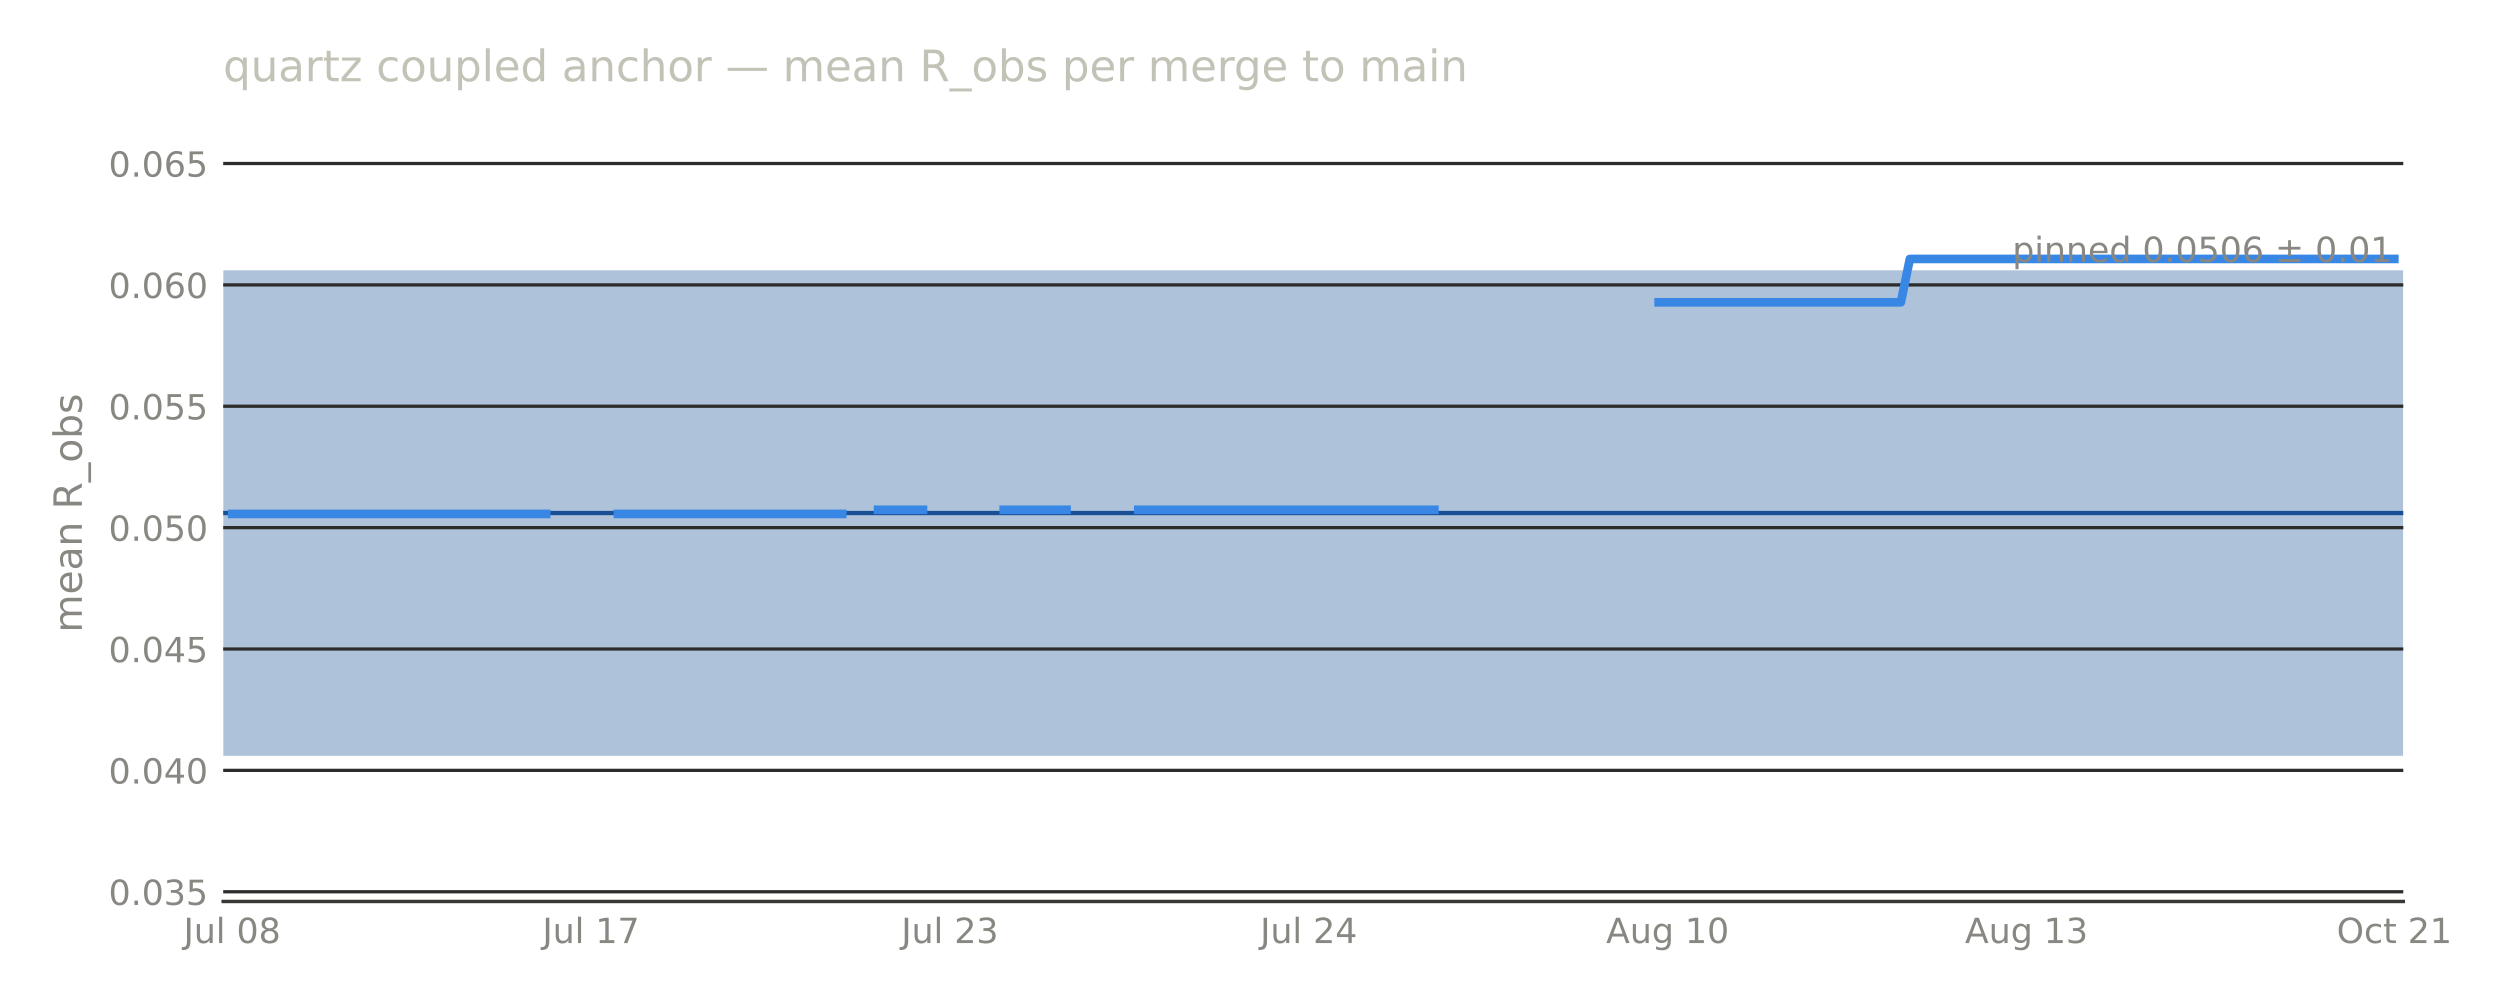
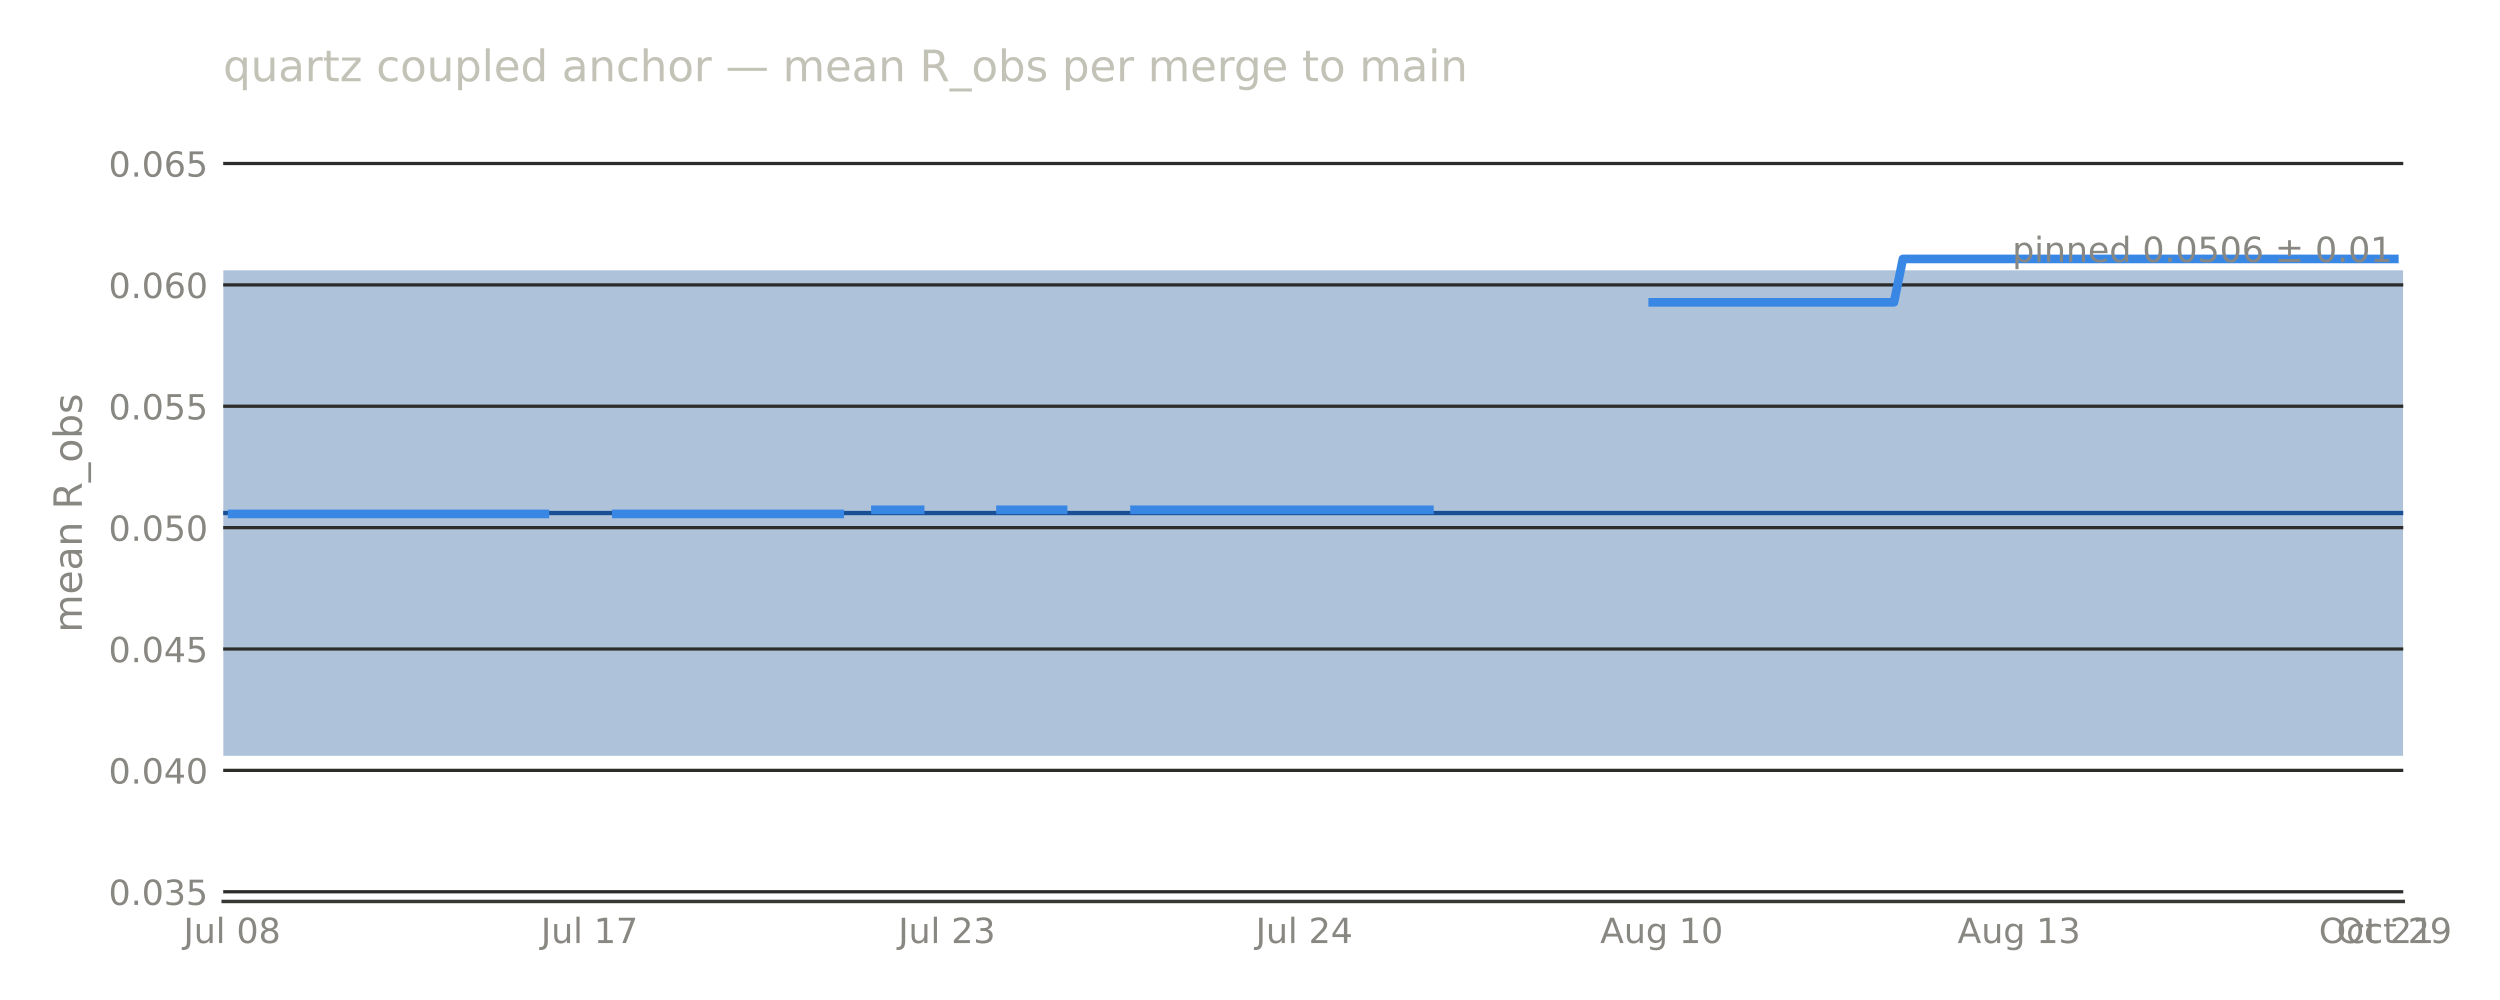
<svg xmlns="http://www.w3.org/2000/svg" width="576pt" height="230.4pt" viewBox="0 0 576 230.4" version="1.1">
  <defs>
    <style type="text/css">*{stroke-linejoin: round; stroke-linecap: butt}</style>
  </defs>
  <g id="figure_1">
    <g id="patch_1">
      <path d="M 0 230.4  L 576 230.4  L 576 0  L 0 0  L 0 230.4  z " style="fill: none; opacity: 0" />
    </g>
    <g id="axes_1">
      <g id="patch_2">
-         <path d="M 51.422 207.698  L 553.717 207.698  L 553.717 28.72  L 51.422 28.72  L 51.422 207.698  z " style="fill: none" />
+         <path d="M 51.422 207.698  L 553.71 207.698  L 553.71 28.72  L 51.422 28.72  L 51.422 207.698  z " style="fill: none" />
      </g>
      <g id="patch_3">
-         <path d="M 51.422 174.14  L 553.717 174.14  L 553.717 62.278  L 51.422 62.278  z " clip-path="url(#p56ba04424a)" style="fill: #184f95; opacity: 0.35" />
+         <path d="M 51.422 174.14  L 553.71 174.14  L 553.71 62.278  L 51.422 62.278  z " clip-path="url(#pdae1e837d1)" style="fill: #184f95; opacity: 0.35" />
      </g>
      <g id="matplotlib.axis_1">
        <g id="xtick_1">
          <g id="line2d_1" />
          <g id="text_1">
-             <text style="font-size: 8px; font-family: 'DejaVu Sans', 'Bitstream Vera Sans', 'Computer Modern Sans Serif', 'Lucida Grande', 'Verdana', 'Geneva', 'Lucid', 'Arial', 'Helvetica', 'Avant Garde', sans-serif; text-anchor: middle; fill: #898781" x="53.489" y="217.277" transform="rotate(-0 53.48917 217.2769)">Jul 08</text>
+             <text style="font-size: 8px; font-family: 'DejaVu Sans', 'Bitstream Vera Sans', 'Computer Modern Sans Serif', 'Lucida Grande', 'Verdana', 'Geneva', 'Lucid', 'Arial', 'Helvetica', 'Avant Garde', sans-serif; text-anchor: middle; fill: #898781" x="53.481" y="217.277" transform="rotate(-0 53.48066 217.2769)">Jul 08</text>
          </g>
        </g>
        <g id="xtick_2">
          <g id="line2d_2" />
          <g id="text_2">
-             <text style="font-size: 8px; font-family: 'DejaVu Sans', 'Bitstream Vera Sans', 'Computer Modern Sans Serif', 'Lucida Grande', 'Verdana', 'Geneva', 'Lucid', 'Arial', 'Helvetica', 'Avant Garde', sans-serif; text-anchor: middle; fill: #898781" x="136.171" y="217.277" transform="rotate(-0 136.1715 217.2769)">Jul 17</text>
+             <text style="font-size: 8px; font-family: 'DejaVu Sans', 'Bitstream Vera Sans', 'Computer Modern Sans Serif', 'Lucida Grande', 'Verdana', 'Geneva', 'Lucid', 'Arial', 'Helvetica', 'Avant Garde', sans-serif; text-anchor: middle; fill: #898781" x="135.823" y="217.277" transform="rotate(-0 135.8229 217.2769)">Jul 17</text>
          </g>
        </g>
        <g id="xtick_3">
          <g id="line2d_3" />
          <g id="text_3">
-             <text style="font-size: 8px; font-family: 'DejaVu Sans', 'Bitstream Vera Sans', 'Computer Modern Sans Serif', 'Lucida Grande', 'Verdana', 'Geneva', 'Lucid', 'Arial', 'Helvetica', 'Avant Garde', sans-serif; text-anchor: middle; fill: #898781" x="218.854" y="217.277" transform="rotate(-0 218.8538 217.2769)">Jul 23</text>
+             <text style="font-size: 8px; font-family: 'DejaVu Sans', 'Bitstream Vera Sans', 'Computer Modern Sans Serif', 'Lucida Grande', 'Verdana', 'Geneva', 'Lucid', 'Arial', 'Helvetica', 'Avant Garde', sans-serif; text-anchor: middle; fill: #898781" x="218.165" y="217.277" transform="rotate(-0 218.1651 217.2769)">Jul 23</text>
          </g>
        </g>
        <g id="xtick_4">
          <g id="line2d_4" />
          <g id="text_4">
-             <text style="font-size: 8px; font-family: 'DejaVu Sans', 'Bitstream Vera Sans', 'Computer Modern Sans Serif', 'Lucida Grande', 'Verdana', 'Geneva', 'Lucid', 'Arial', 'Helvetica', 'Avant Garde', sans-serif; text-anchor: middle; fill: #898781" x="301.536" y="217.277" transform="rotate(-0 301.536 217.2769)">Jul 24</text>
+             <text style="font-size: 8px; font-family: 'DejaVu Sans', 'Bitstream Vera Sans', 'Computer Modern Sans Serif', 'Lucida Grande', 'Verdana', 'Geneva', 'Lucid', 'Arial', 'Helvetica', 'Avant Garde', sans-serif; text-anchor: middle; fill: #898781" x="300.507" y="217.277" transform="rotate(-0 300.5073 217.2769)">Jul 24</text>
          </g>
        </g>
        <g id="xtick_5">
          <g id="line2d_5" />
          <g id="text_5">
-             <text style="font-size: 8px; font-family: 'DejaVu Sans', 'Bitstream Vera Sans', 'Computer Modern Sans Serif', 'Lucida Grande', 'Verdana', 'Geneva', 'Lucid', 'Arial', 'Helvetica', 'Avant Garde', sans-serif; text-anchor: middle; fill: #898781" x="384.218" y="217.276" transform="rotate(-0 384.2183 217.2763)">Aug 10</text>
+             <text style="font-size: 8px; font-family: 'DejaVu Sans', 'Bitstream Vera Sans', 'Computer Modern Sans Serif', 'Lucida Grande', 'Verdana', 'Geneva', 'Lucid', 'Arial', 'Helvetica', 'Avant Garde', sans-serif; text-anchor: middle; fill: #898781" x="382.849" y="217.276" transform="rotate(-0 382.8494 217.2763)">Aug 10</text>
          </g>
        </g>
        <g id="xtick_6">
          <g id="line2d_6" />
          <g id="text_6">
-             <text style="font-size: 8px; font-family: 'DejaVu Sans', 'Bitstream Vera Sans', 'Computer Modern Sans Serif', 'Lucida Grande', 'Verdana', 'Geneva', 'Lucid', 'Arial', 'Helvetica', 'Avant Garde', sans-serif; text-anchor: middle; fill: #898781" x="466.901" y="217.276" transform="rotate(-0 466.9006 217.2763)">Aug 13</text>
+             <text style="font-size: 8px; font-family: 'DejaVu Sans', 'Bitstream Vera Sans', 'Computer Modern Sans Serif', 'Lucida Grande', 'Verdana', 'Geneva', 'Lucid', 'Arial', 'Helvetica', 'Avant Garde', sans-serif; text-anchor: middle; fill: #898781" x="465.192" y="217.276" transform="rotate(-0 465.1916 217.2763)">Aug 13</text>
          </g>
        </g>
        <g id="xtick_7">
          <g id="line2d_7" />
          <g id="text_7">
-             <text style="font-size: 8px; font-family: 'DejaVu Sans', 'Bitstream Vera Sans', 'Computer Modern Sans Serif', 'Lucida Grande', 'Verdana', 'Geneva', 'Lucid', 'Arial', 'Helvetica', 'Avant Garde', sans-serif; text-anchor: middle; fill: #898781" x="551.65" y="217.276" transform="rotate(-0 551.65 217.2763)">Oct 21</text>
+             <text style="font-size: 8px; font-family: 'DejaVu Sans', 'Bitstream Vera Sans', 'Computer Modern Sans Serif', 'Lucida Grande', 'Verdana', 'Geneva', 'Lucid', 'Arial', 'Helvetica', 'Avant Garde', sans-serif; text-anchor: middle; fill: #898781" x="547.534" y="217.276" transform="rotate(-0 547.5338 217.2763)">Oct 21</text>
+           </g>
+         </g>
+         <g id="xtick_8">
+           <g id="line2d_8" />
+           <g id="text_8">
+             <text style="font-size: 8px; font-family: 'DejaVu Sans', 'Bitstream Vera Sans', 'Computer Modern Sans Serif', 'Lucida Grande', 'Verdana', 'Geneva', 'Lucid', 'Arial', 'Helvetica', 'Avant Garde', sans-serif; text-anchor: middle; fill: #898781" x="551.651" y="217.276" transform="rotate(-0 551.651 217.2763)">Oct 29</text>
          </g>
        </g>
      </g>
      <g id="matplotlib.axis_2">
        <g id="ytick_1">
-           <g id="line2d_8">
-             <path d="M 51.422 205.461  L 553.717 205.461  " clip-path="url(#p56ba04424a)" style="fill: none; stroke: #2c2c2a; stroke-width: 0.75; stroke-linecap: square" />
+           <g id="line2d_9">
+             <path d="M 51.422 205.461  L 553.71 205.461  " clip-path="url(#pdae1e837d1)" style="fill: none; stroke: #2c2c2a; stroke-width: 0.75; stroke-linecap: square" />
          </g>
-           <g id="line2d_9" />
-           <g id="text_8">
+           <g id="line2d_10" />
+           <g id="text_9">
            <text style="font-size: 8px; font-family: 'DejaVu Sans', 'Bitstream Vera Sans', 'Computer Modern Sans Serif', 'Lucida Grande', 'Verdana', 'Geneva', 'Lucid', 'Arial', 'Helvetica', 'Avant Garde', sans-serif; text-anchor: end; fill: #898781" x="47.922" y="208.5" transform="rotate(-0 47.92211 208.5)">0.035</text>
          </g>
        </g>
        <g id="ytick_2">
-           <g id="line2d_10">
-             <path d="M 51.422 177.496  L 553.717 177.496  " clip-path="url(#p56ba04424a)" style="fill: none; stroke: #2c2c2a; stroke-width: 0.75; stroke-linecap: square" />
+           <g id="line2d_11">
+             <path d="M 51.422 177.496  L 553.71 177.496  " clip-path="url(#pdae1e837d1)" style="fill: none; stroke: #2c2c2a; stroke-width: 0.75; stroke-linecap: square" />
          </g>
-           <g id="line2d_11" />
-           <g id="text_9">
+           <g id="line2d_12" />
+           <g id="text_10">
            <text style="font-size: 8px; font-family: 'DejaVu Sans', 'Bitstream Vera Sans', 'Computer Modern Sans Serif', 'Lucida Grande', 'Verdana', 'Geneva', 'Lucid', 'Arial', 'Helvetica', 'Avant Garde', sans-serif; text-anchor: end; fill: #898781" x="47.922" y="180.535" transform="rotate(-0 47.92211 180.5346)">0.040</text>
          </g>
        </g>
        <g id="ytick_3">
-           <g id="line2d_12">
-             <path d="M 51.422 149.53  L 553.717 149.53  " clip-path="url(#p56ba04424a)" style="fill: none; stroke: #2c2c2a; stroke-width: 0.75; stroke-linecap: square" />
+           <g id="line2d_13">
+             <path d="M 51.422 149.53  L 553.71 149.53  " clip-path="url(#pdae1e837d1)" style="fill: none; stroke: #2c2c2a; stroke-width: 0.75; stroke-linecap: square" />
          </g>
-           <g id="line2d_13" />
-           <g id="text_10">
+           <g id="line2d_14" />
+           <g id="text_11">
            <text style="font-size: 8px; font-family: 'DejaVu Sans', 'Bitstream Vera Sans', 'Computer Modern Sans Serif', 'Lucida Grande', 'Verdana', 'Geneva', 'Lucid', 'Arial', 'Helvetica', 'Avant Garde', sans-serif; text-anchor: end; fill: #898781" x="47.922" y="152.569" transform="rotate(-0 47.92211 152.5693)">0.045</text>
          </g>
        </g>
        <g id="ytick_4">
-           <g id="line2d_14">
-             <path d="M 51.422 121.565  L 553.717 121.565  " clip-path="url(#p56ba04424a)" style="fill: none; stroke: #2c2c2a; stroke-width: 0.75; stroke-linecap: square" />
+           <g id="line2d_15">
+             <path d="M 51.422 121.565  L 553.71 121.565  " clip-path="url(#pdae1e837d1)" style="fill: none; stroke: #2c2c2a; stroke-width: 0.75; stroke-linecap: square" />
          </g>
-           <g id="line2d_15" />
-           <g id="text_11">
+           <g id="line2d_16" />
+           <g id="text_12">
            <text style="font-size: 8px; font-family: 'DejaVu Sans', 'Bitstream Vera Sans', 'Computer Modern Sans Serif', 'Lucida Grande', 'Verdana', 'Geneva', 'Lucid', 'Arial', 'Helvetica', 'Avant Garde', sans-serif; text-anchor: end; fill: #898781" x="47.922" y="124.604" transform="rotate(-0 47.92211 124.604)">0.050</text>
          </g>
        </g>
        <g id="ytick_5">
-           <g id="line2d_16">
-             <path d="M 51.422 93.6  L 553.717 93.6  " clip-path="url(#p56ba04424a)" style="fill: none; stroke: #2c2c2a; stroke-width: 0.75; stroke-linecap: square" />
+           <g id="line2d_17">
+             <path d="M 51.422 93.6  L 553.71 93.6  " clip-path="url(#pdae1e837d1)" style="fill: none; stroke: #2c2c2a; stroke-width: 0.75; stroke-linecap: square" />
          </g>
-           <g id="line2d_17" />
-           <g id="text_12">
+           <g id="line2d_18" />
+           <g id="text_13">
            <text style="font-size: 8px; font-family: 'DejaVu Sans', 'Bitstream Vera Sans', 'Computer Modern Sans Serif', 'Lucida Grande', 'Verdana', 'Geneva', 'Lucid', 'Arial', 'Helvetica', 'Avant Garde', sans-serif; text-anchor: end; fill: #898781" x="47.922" y="96.639" transform="rotate(-0 47.92211 96.63863)">0.055</text>
          </g>
        </g>
        <g id="ytick_6">
-           <g id="line2d_18">
-             <path d="M 51.422 65.634  L 553.717 65.634  " clip-path="url(#p56ba04424a)" style="fill: none; stroke: #2c2c2a; stroke-width: 0.75; stroke-linecap: square" />
+           <g id="line2d_19">
+             <path d="M 51.422 65.634  L 553.71 65.634  " clip-path="url(#pdae1e837d1)" style="fill: none; stroke: #2c2c2a; stroke-width: 0.75; stroke-linecap: square" />
          </g>
-           <g id="line2d_19" />
-           <g id="text_13">
+           <g id="line2d_20" />
+           <g id="text_14">
            <text style="font-size: 8px; font-family: 'DejaVu Sans', 'Bitstream Vera Sans', 'Computer Modern Sans Serif', 'Lucida Grande', 'Verdana', 'Geneva', 'Lucid', 'Arial', 'Helvetica', 'Avant Garde', sans-serif; text-anchor: end; fill: #898781" x="47.922" y="68.673" transform="rotate(-0 47.92211 68.6733)">0.060</text>
          </g>
        </g>
        <g id="ytick_7">
-           <g id="line2d_20">
-             <path d="M 51.422 37.669  L 553.717 37.669  " clip-path="url(#p56ba04424a)" style="fill: none; stroke: #2c2c2a; stroke-width: 0.75; stroke-linecap: square" />
+           <g id="line2d_21">
+             <path d="M 51.422 37.669  L 553.71 37.669  " clip-path="url(#pdae1e837d1)" style="fill: none; stroke: #2c2c2a; stroke-width: 0.75; stroke-linecap: square" />
          </g>
-           <g id="line2d_21" />
-           <g id="text_14">
+           <g id="line2d_22" />
+           <g id="text_15">
            <text style="font-size: 8px; font-family: 'DejaVu Sans', 'Bitstream Vera Sans', 'Computer Modern Sans Serif', 'Lucida Grande', 'Verdana', 'Geneva', 'Lucid', 'Arial', 'Helvetica', 'Avant Garde', sans-serif; text-anchor: end; fill: #898781" x="47.922" y="40.708" transform="rotate(-0 47.92211 40.70797)">0.065</text>
          </g>
        </g>
-         <g id="text_15">
+         <g id="text_16">
          <text style="font-size: 9px; font-family: 'DejaVu Sans', 'Bitstream Vera Sans', 'Computer Modern Sans Serif', 'Lucida Grande', 'Verdana', 'Geneva', 'Lucid', 'Arial', 'Helvetica', 'Avant Garde', sans-serif; text-anchor: middle; fill: #898781" x="18.858" y="118.209" transform="rotate(-90 18.8575 118.2091)">mean R_obs</text>
        </g>
      </g>
-       <g id="line2d_22">
-         <path d="M 51.422 118.209  L 553.717 118.209  " clip-path="url(#p56ba04424a)" style="fill: none; stroke: #184f95; stroke-linecap: square" />
+       <g id="line2d_23">
+         <path d="M 51.422 118.209  L 553.71 118.209  " clip-path="url(#pdae1e837d1)" style="fill: none; stroke: #184f95; stroke-linecap: square" />
      </g>
      <g id="patch_4">
-         <path d="M 51.422 207.698  L 553.717 207.698  " style="fill: none; stroke: #383835; stroke-width: 0.8; stroke-linejoin: miter; stroke-linecap: square" />
+         <path d="M 51.422 207.698  L 553.71 207.698  " style="fill: none; stroke: #383835; stroke-width: 0.8; stroke-linejoin: miter; stroke-linecap: square" />
      </g>
-       <g id="line2d_23">
-         <path d="M 53.489 118.409  L 125.836 118.409  M 142.373 118.409  L 194.049 118.409  M 202.317 117.455  L 212.653 117.455  M 231.256 117.455  L 245.725 117.455  M 262.262 117.455  L 330.475 117.455  M 382.151 69.652  L 437.962 69.652  L 440.029 59.661  L 551.65 59.66  L 551.65 59.66  " clip-path="url(#p56ba04424a)" style="fill: none; stroke: #3987e5; stroke-width: 2; stroke-linecap: square" />
-       </g>
-       <g id="text_16">
-         <text style="font-size: 8px; font-family: 'DejaVu Sans', 'Bitstream Vera Sans', 'Computer Modern Sans Serif', 'Lucida Grande', 'Verdana', 'Geneva', 'Lucid', 'Arial', 'Helvetica', 'Avant Garde', sans-serif; text-anchor: end; fill: #898781" x="551.206" y="60.357" transform="rotate(-0 551.2056 60.35652)">pinned 0.0506 ± 0.01</text>
+       <g id="line2d_24">
+         <path d="M 53.481 118.409  L 125.53 118.409  M 141.999 118.409  L 193.462 118.409  M 201.697 117.455  L 211.989 117.455  M 230.516 117.455  L 244.926 117.455  M 261.395 117.455  L 329.327 117.455  M 380.791 69.652  L 436.372 69.652  L 438.43 59.661  L 551.651 59.661  L 551.651 59.661  " clip-path="url(#pdae1e837d1)" style="fill: none; stroke: #3987e5; stroke-width: 2; stroke-linecap: square" />
      </g>
      <g id="text_17">
+         <text style="font-size: 8px; font-family: 'DejaVu Sans', 'Bitstream Vera Sans', 'Computer Modern Sans Serif', 'Lucida Grande', 'Verdana', 'Geneva', 'Lucid', 'Arial', 'Helvetica', 'Avant Garde', sans-serif; text-anchor: end; fill: #898781" x="551.198" y="60.357" transform="rotate(-0 551.1981 60.35652)">pinned 0.0506 ± 0.01</text>
+       </g>
+       <g id="text_18">
        <text style="font-size: 10px; font-family: 'DejaVu Sans', 'Bitstream Vera Sans', 'Computer Modern Sans Serif', 'Lucida Grande', 'Verdana', 'Geneva', 'Lucid', 'Arial', 'Helvetica', 'Avant Garde', sans-serif; text-anchor: start; fill: #c3c2b7" x="51.422" y="18.72" transform="rotate(-0 51.42211 18.72)">quartz coupled anchor — mean R_obs per merge to main</text>
      </g>
    </g>
  </g>
  <defs>
-     <clipPath id="p56ba04424a">
-       <rect x="51.422" y="28.72" width="502.295" height="178.978" />
+     <clipPath id="pdae1e837d1">
+       <rect x="51.422" y="28.72" width="502.287" height="178.978" />
    </clipPath>
  </defs>
</svg>
